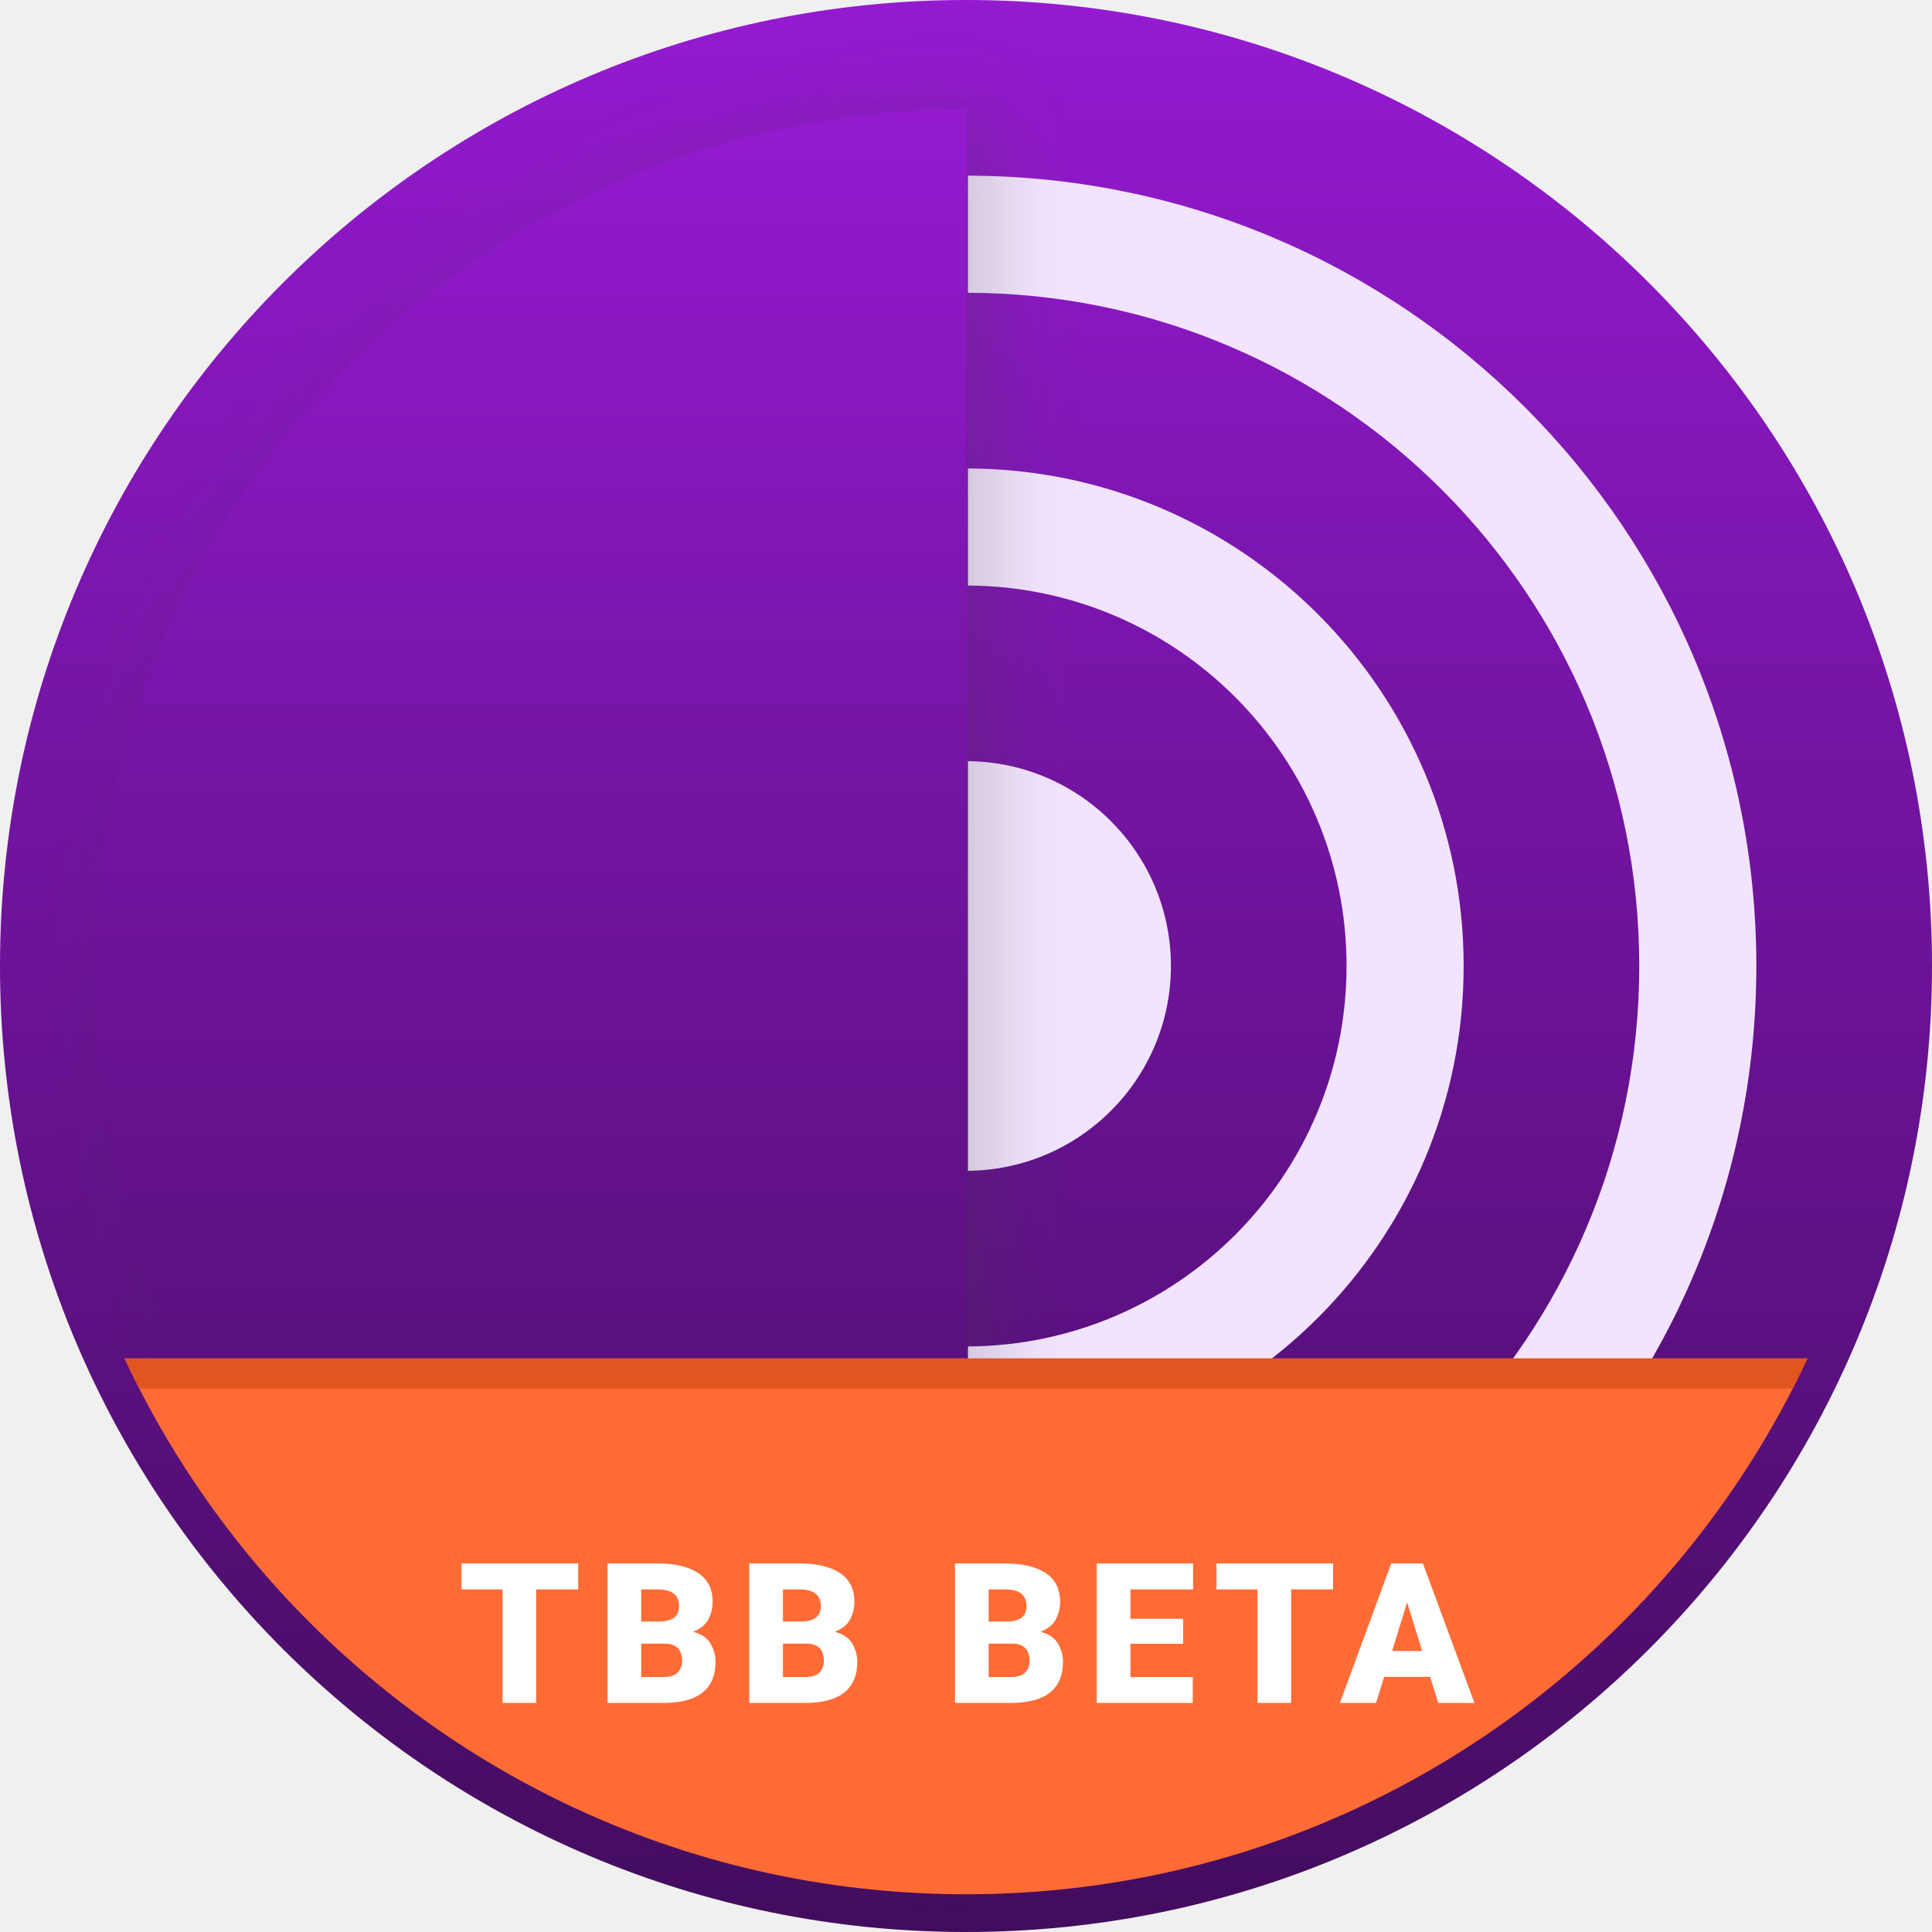
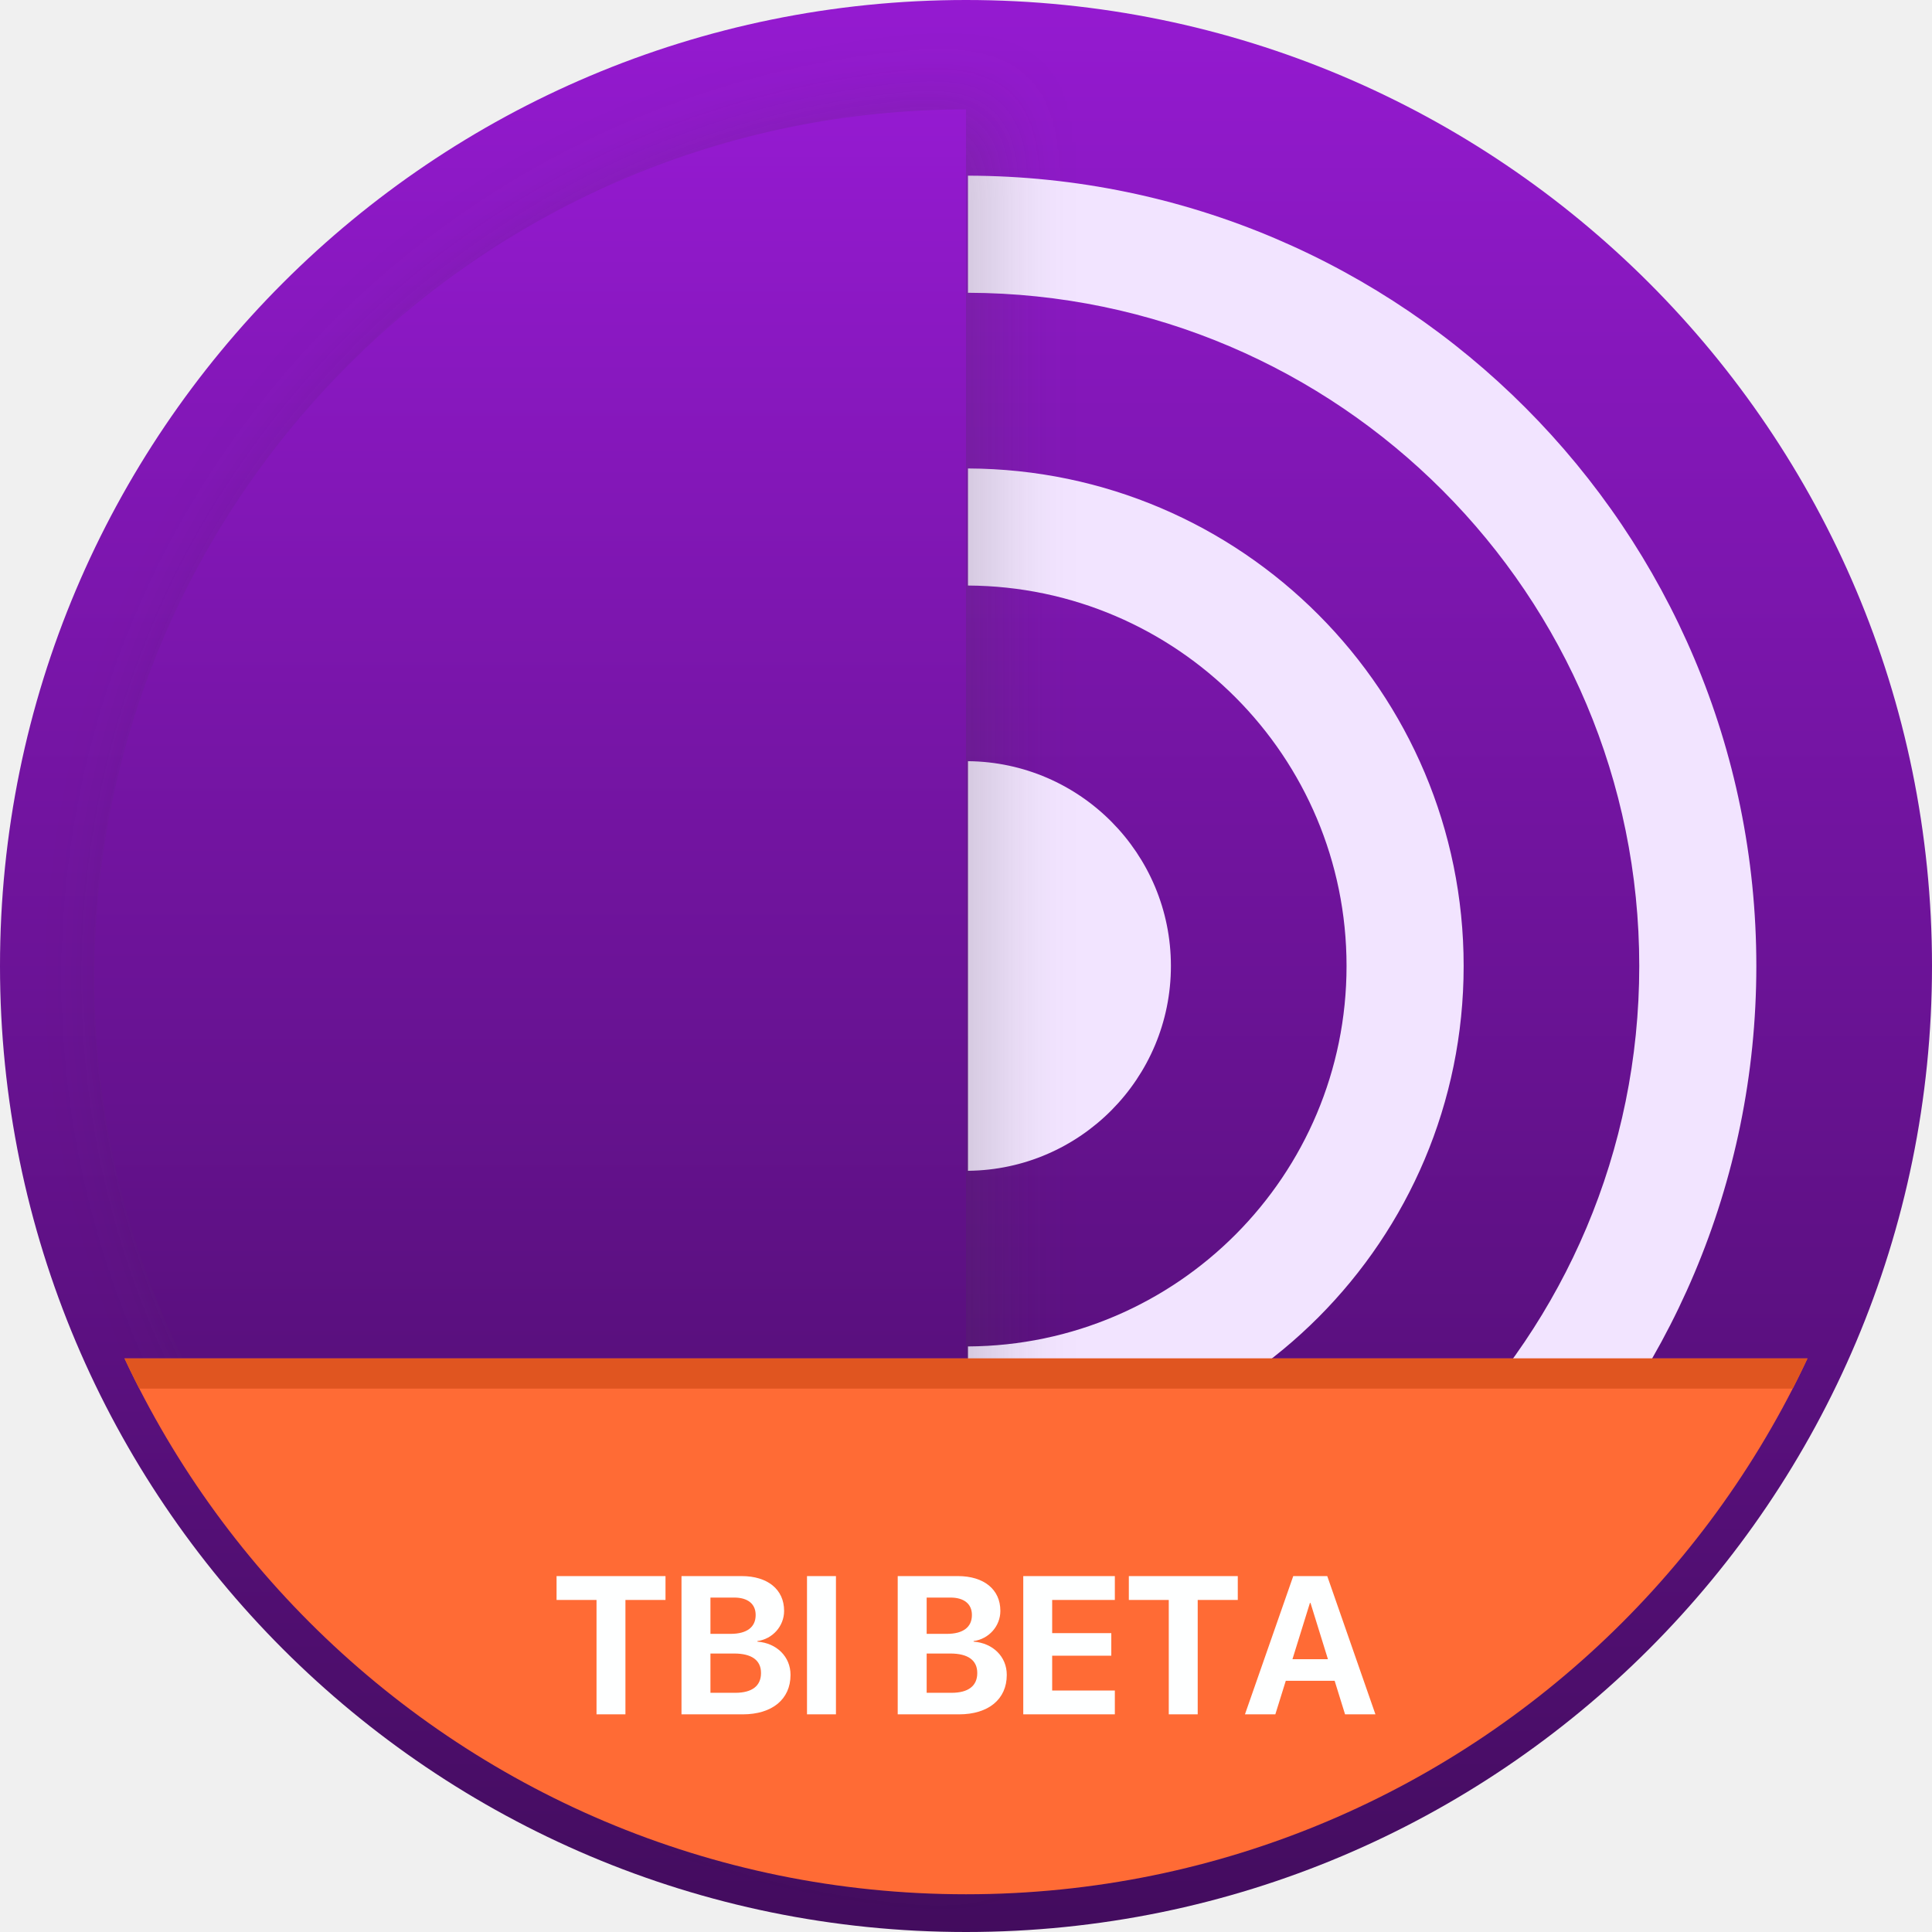
<svg xmlns="http://www.w3.org/2000/svg" xmlns:xlink="http://www.w3.org/1999/xlink" width="512px" height="512px" viewBox="0 0 512 512" version="1.1">
  <defs>
    <linearGradient x1="50%" y1="100%" x2="50%" y2="0%" id="linearGradient-1">
      <stop stop-color="#420C5D" offset="0%" />
      <stop stop-color="#951AD1" offset="100%" />
    </linearGradient>
    <path d="M25,29 C152.578,29 256,131.975 256,259 C256,386.025 152.578,489 25,489 L25,29 Z" id="path-2" />
    <filter x="-18.2%" y="-7.4%" width="129.4%" height="114.8%" filterUnits="objectBoundingBox" id="filter-3">
      <feOffset dx="-8" dy="0" in="SourceAlpha" result="shadowOffsetOuter1" />
      <feGaussianBlur stdDeviation="10" in="shadowOffsetOuter1" result="shadowBlurOuter1" />
      <feColorMatrix values="0 0 0 0 0.251   0 0 0 0 0.251   0 0 0 0 0.251  0 0 0 0.2 0" type="matrix" in="shadowBlurOuter1" />
    </filter>
    <clipPath id="circle-clip">
      <circle cx="256" cy="256" r="246" />
    </clipPath>
  </defs>
  <g id="tor-browser-icon" stroke="none" stroke-width="1" fill="none" fill-rule="evenodd">
    <g id="icon_512x512">
      <g id="Group">
        <g id="tb_icon/Stable">
          <g id="Stable">
            <circle id="background" fill="#F2E4FF" fill-rule="nonzero" cx="256" cy="256" r="246" />
            <path d="M256.525,465.44 L256.525,434.407 C354.826,434.123 434.421,354.365 434.421,255.993 C434.421,157.628 354.826,77.87 256.525,77.586 L256.525,46.553 C371.964,46.844 465.447,140.49 465.447,255.993 C465.447,371.503 371.964,465.156 256.525,465.44 Z M256.525,356.82 C311.97,356.529 356.849,311.516 356.849,255.993 C356.849,200.477 311.97,155.464 256.525,155.173 L256.525,124.147 C329.115,124.43 387.882,183.339 387.882,255.993 C387.882,328.654 329.115,387.562 256.525,387.846 L256.525,356.82 Z M256.525,201.719 C286.267,202.003 310.303,226.18 310.303,255.993 C310.303,285.812 286.267,309.99 256.525,310.274 L256.525,201.719 Z M0,255.993 C0,397.384 114.609,512 256,512 C397.384,512 512,397.384 512,255.993 C512,114.609 397.384,0 256,0 C114.609,0 0,114.609 0,255.993 Z" id="center" fill="url(#linearGradient-1)" />
            <g id="half" transform="translate(140.5, 259) scale(-1, 1) translate(-140.5, -259) ">
              <use fill="black" fill-opacity="1" filter="url(#filter-3)" xlink:href="#path-2" />
              <use fill="url(#linearGradient-1)" fill-rule="evenodd" xlink:href="#path-2" />
            </g>
          </g>
        </g>
      </g>
    </g>
  </g>
  <g id="tbb-beta-banner" clip-path="url(#circle-clip)">
    <rect x="0" y="360" width="512" height="152" fill="#FF6B35" />
    <rect x="0" y="360" width="512" height="8" fill="#E05520" />
-     <text x="256" y="437" text-anchor="middle" dominant-baseline="middle" font-family="-apple-system, BlinkMacSystemFont, 'Segoe UI', Roboto, Helvetica, Arial, sans-serif" font-size="52" font-weight="900" fill="#FFFFFF" letter-spacing="4">TBB BETA</text>
+     <svg x="145.415" y="415.6" width="221.17" height="40.8" viewBox="-0.86 -38.72 221.17 40.8">
+       <path d="M11.81 0L19.47 0L19.47-30.32L30.09-30.32L30.09-36.64L1.22-36.64L1.22-30.32L11.81-30.32M34.33 0L50.55 0C58.37 0 63.22-4.01 63.22-10.44L63.22-10.49C63.22-15.29 59.54-18.89 54.44-19.27L54.44-19.42C58.47-19.96 61.52-23.38 61.52-27.40L61.52-27.45C61.52-33.08 57.18-36.64 50.27-36.64L34.33-36.64M48.29-30.95C51.87-30.95 53.98-29.28 53.98-26.36L53.98-26.30C53.98-23.13 51.67-21.33 47.35-21.33L42-21.33L42-30.95M48.27-16.12C52.96-16.12 55.40-14.32 55.40-10.97L55.40-10.92C55.40-7.52 52.99-5.71 48.60-5.71L42-5.71L42-16.12M67.59 0L75.26 0L75.26-36.64L67.59-36.64M91.63 0L107.86 0C115.68 0 120.53-4.01 120.53-10.44L120.53-10.49C120.53-15.29 116.85-18.89 111.74-19.27L111.74-19.42C115.78-19.96 118.83-23.38 118.83-27.40L118.83-27.45C118.83-33.08 114.49-36.64 107.58-36.64L91.63-36.64M105.60-30.95C109.18-30.95 111.29-29.28 111.29-26.36L111.29-26.30C111.29-23.13 108.98-21.33 104.66-21.33L99.30-21.33L99.30-30.95M105.57-16.12C110.27-16.12 112.71-14.32 112.71-10.97L112.71-10.92C112.71-7.52 110.30-5.71 105.90-5.71L99.30-5.71L99.30-16.12M124.90 0L149.17 0L149.17-6.32L132.56-6.32L132.56-15.54L148.23-15.54L148.23-21.53L132.56-21.53L132.56-30.32L149.17-30.32L149.17-36.64L124.90-36.64M163.46 0L171.13 0L171.13-30.32L181.75-30.32L181.75-36.64L152.88-36.64L152.88-30.32L163.46-30.32M183.65 0L191.70 0L194.47-8.89L207.42-8.89L210.18 0L218.23 0L205.46-36.64L196.45-36.64M200.87-29.53L201.02-29.53L205.64-14.62L196.24-14.62" fill="#feffff" />
+     </svg>
  </g>
</svg>
